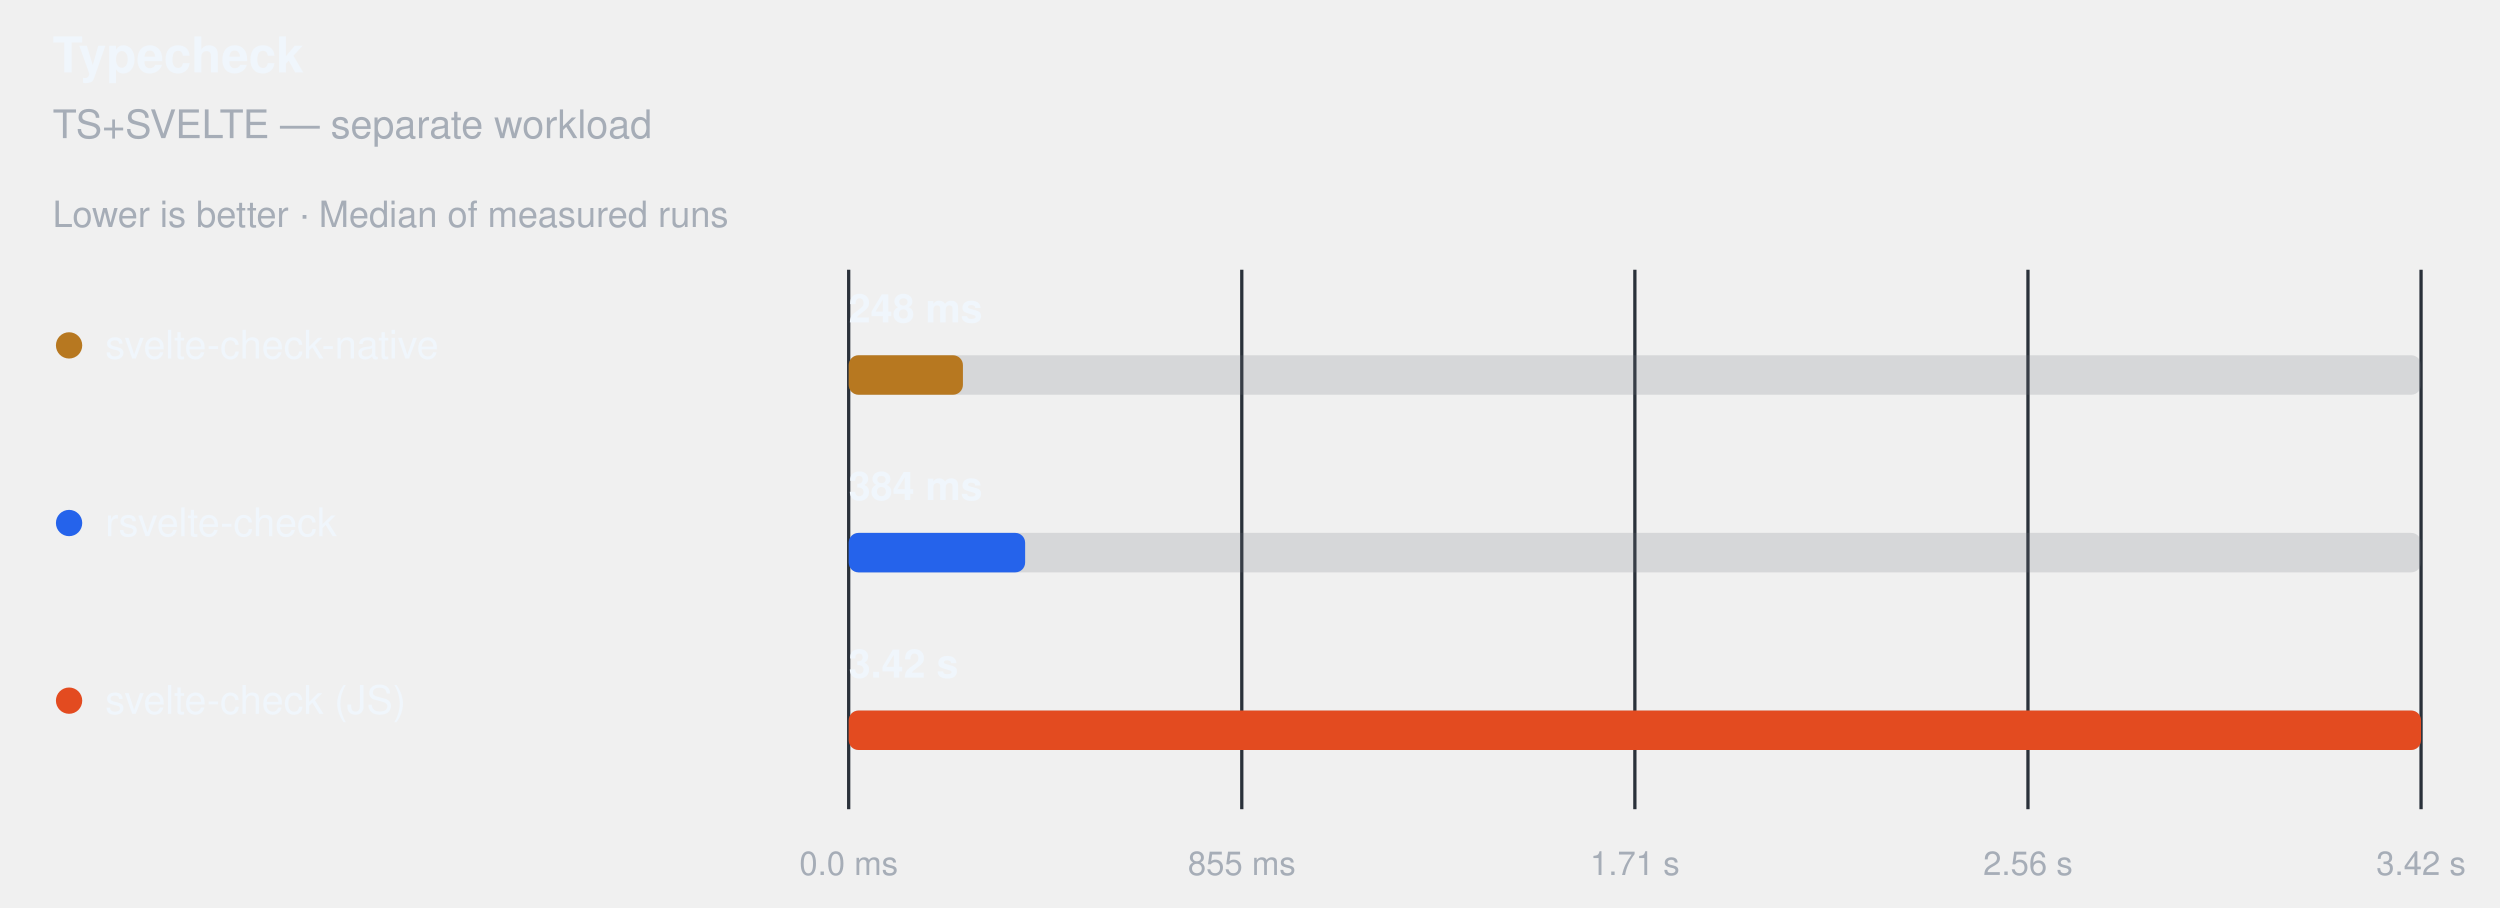
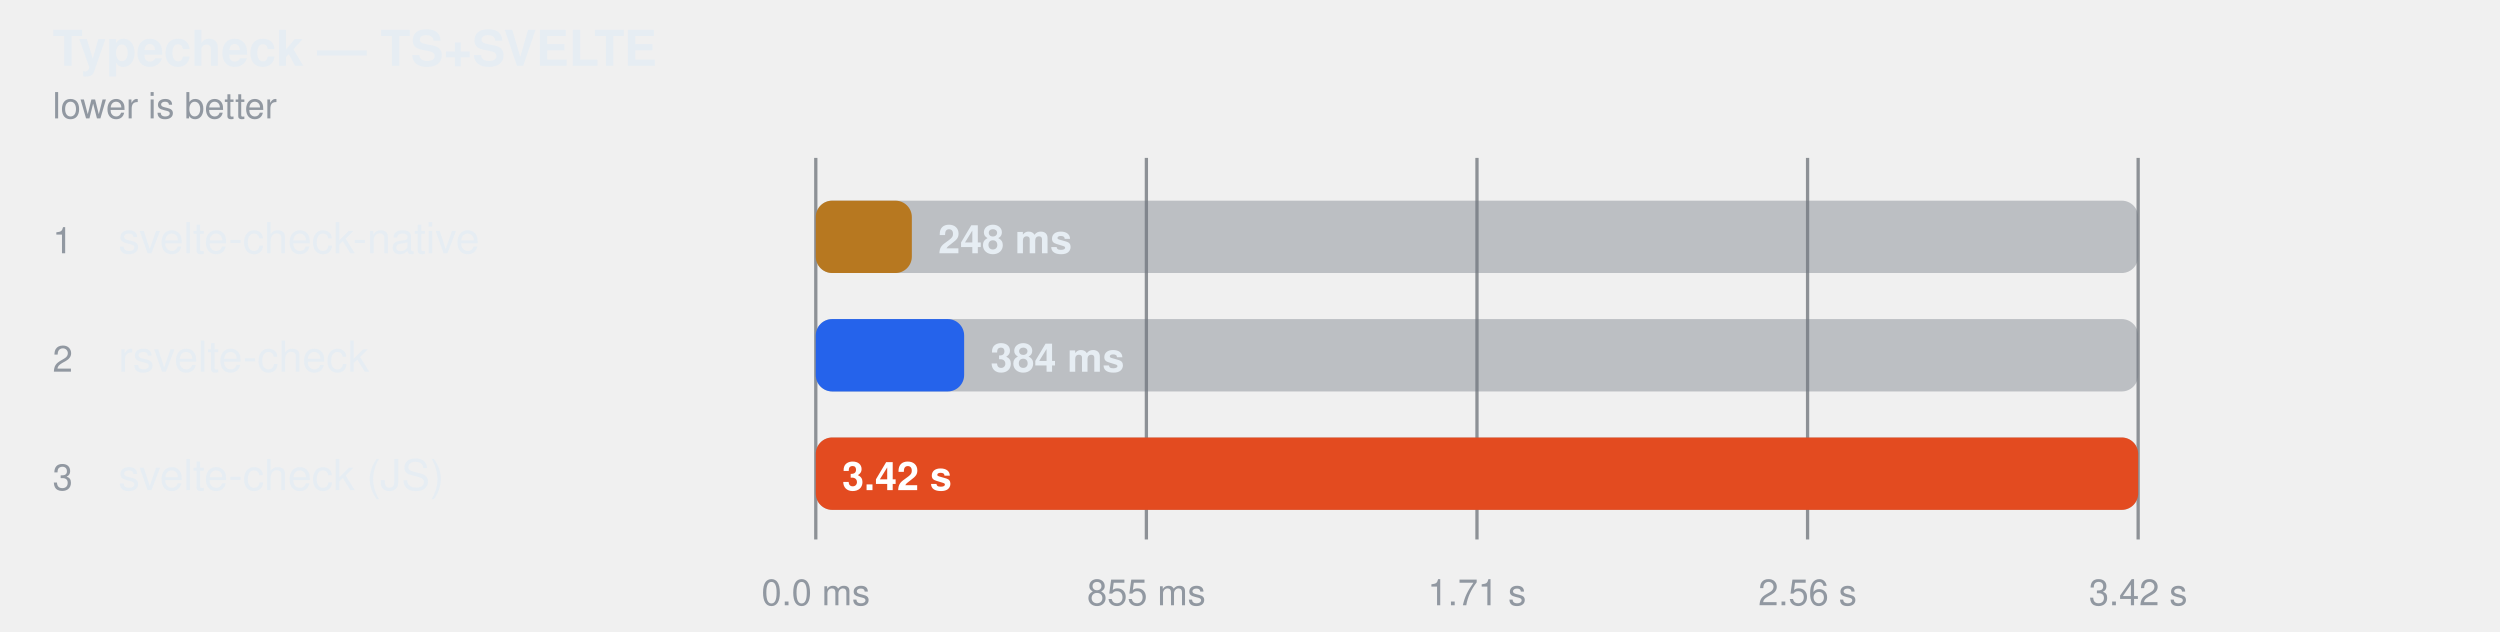
- <svg xmlns="http://www.w3.org/2000/svg" width="760" height="276" viewBox="0 0 760 276" role="img" aria-label="Typecheck">
-   <style>text{font-family:-apple-system,BlinkMacSystemFont,"Segoe UI",Helvetica,Arial,sans-serif;}</style>
-   <text x="16" y="22" fill="#f0f6fc" font-size="15" font-weight="600">Typecheck</text>
-   <text x="16" y="42" fill="#a6adb7" font-size="12">TS+SVELTE — separate workload</text>
-   <text x="16" y="69" fill="#a6adb7" font-size="11">Lower is better · Median of measured runs</text>
-   <line x1="258" y1="82" x2="258" y2="246" stroke="#2a313a" />
-   <text x="258" y="266" fill="#a6adb7" font-size="10" text-anchor="middle">0.0 ms</text>
-   <line x1="377.5" y1="82" x2="377.5" y2="246" stroke="#2a313a" />
-   <text x="377.5" y="266" fill="#a6adb7" font-size="10" text-anchor="middle">855 ms</text>
-   <line x1="497" y1="82" x2="497" y2="246" stroke="#2a313a" />
-   <text x="497" y="266" fill="#a6adb7" font-size="10" text-anchor="middle">1.71 s</text>
-   <line x1="616.5" y1="82" x2="616.5" y2="246" stroke="#2a313a" />
-   <text x="616.5" y="266" fill="#a6adb7" font-size="10" text-anchor="middle">2.56 s</text>
-   <line x1="736" y1="82" x2="736" y2="246" stroke="#2a313a" />
-   <text x="736" y="266" fill="#a6adb7" font-size="10" text-anchor="middle">3.42 s</text>
-   <g data-tool="svelte-check-native">
-     <circle cx="21" cy="105" r="4" fill="#b77820" />
-     <text x="32" y="109" fill="#f0f6fc" font-size="12" font-weight="500">svelte-check-native</text>
-     <rect x="258" y="108" width="478" height="12" rx="3" fill="#6e768133" />
-     <rect data-series="primary" x="258" y="108" width="34.73" height="12" rx="3" fill="#b77820" />
-     <text x="258" y="98" fill="#f0f6fc" font-size="12" font-weight="600">248 ms</text>
-   </g>
-   <g data-tool="rsvelte-check">
-     <circle cx="21" cy="159" r="4" fill="#2563eb" />
-     <text x="32" y="163" fill="#f0f6fc" font-size="12" font-weight="500">rsvelte-check</text>
-     <rect x="258" y="162" width="478" height="12" rx="3" fill="#6e768133" />
-     <rect data-series="primary" x="258" y="162" width="53.64" height="12" rx="3" fill="#2563eb" />
-     <text x="258" y="152" fill="#f0f6fc" font-size="12" font-weight="600">384 ms</text>
-   </g>
-   <g data-tool="svelte-check (JS)">
-     <circle cx="21" cy="213" r="4" fill="#e34b20" />
-     <text x="32" y="217" fill="#f0f6fc" font-size="12" font-weight="500">svelte-check (JS)</text>
-     <rect x="258" y="216" width="478" height="12" rx="3" fill="#6e768133" />
-     <rect data-series="primary" x="258" y="216" width="478.00" height="12" rx="3" fill="#e34b20" />
-     <text x="258" y="206" fill="#f0f6fc" font-size="12" font-weight="600">3.42 s</text>
-   </g>
+ <svg xmlns="http://www.w3.org/2000/svg" width="760" height="192" viewBox="0 0 760 192" role="img" aria-label="Typecheck — TS+SVELTE">
+   <style>
+     text { font-family: -apple-system, BlinkMacSystemFont, "Segoe UI", Helvetica, Arial, sans-serif; }
+   </style>
+   <text fill="#e6edf3" x="16" y="20" font-size="15" font-weight="600">Typecheck — TS+SVELTE</text>
+   <text fill="#9198a1" x="16" y="36" font-size="11">lower is better</text>
+   <line x1="248" y1="48" x2="248" y2="164" stroke="#3d444d" stroke-opacity="0.55" />
+   <text fill="#9198a1" x="248" y="184" text-anchor="middle" font-size="11">0.0 ms</text>
+   <line x1="348.5" y1="48" x2="348.5" y2="164" stroke="#3d444d" stroke-opacity="0.55" />
+   <text fill="#9198a1" x="348.5" y="184" text-anchor="middle" font-size="11">855 ms</text>
+   <line x1="449" y1="48" x2="449" y2="164" stroke="#3d444d" stroke-opacity="0.55" />
+   <text fill="#9198a1" x="449" y="184" text-anchor="middle" font-size="11">1.71 s</text>
+   <line x1="549.5" y1="48" x2="549.5" y2="164" stroke="#3d444d" stroke-opacity="0.55" />
+   <text fill="#9198a1" x="549.5" y="184" text-anchor="middle" font-size="11">2.56 s</text>
+   <line x1="650" y1="48" x2="650" y2="164" stroke="#3d444d" stroke-opacity="0.55" />
+   <text fill="#9198a1" x="650" y="184" text-anchor="middle" font-size="11">3.42 s</text>
+   <text fill="#9198a1" x="16" y="77" font-size="11">1</text>
+   <text fill="#e6edf3" x="36" y="77" font-size="13">svelte-check-native</text>
+   <rect x="248" y="61" width="402" height="22" rx="5" fill="#6e768166" />
+   <rect x="248" y="61" width="29.2" height="22" rx="5" fill="#b77820" />
+   <text fill="#e6edf3" x="285.209" y="77" font-size="12" font-weight="600">248 ms</text>
+   <text fill="#9198a1" x="16" y="113" font-size="11">2</text>
+   <text fill="#e6edf3" x="36" y="113" font-size="13">rsvelte-check</text>
+   <rect x="248" y="97" width="402" height="22" rx="5" fill="#6e768166" />
+   <rect x="248" y="97" width="45.1" height="22" rx="5" fill="#2563eb" />
+   <text fill="#e6edf3" x="301.111" y="113" font-size="12" font-weight="600">384 ms</text>
+   <text fill="#9198a1" x="16" y="149" font-size="11">3</text>
+   <text fill="#e6edf3" x="36" y="149" font-size="13">svelte-check (JS)</text>
+   <rect x="248" y="133" width="402" height="22" rx="5" fill="#6e768166" />
+   <rect x="248" y="133" width="402.0" height="22" rx="5" fill="#e34b20" />
+   <text fill="#ffffff" x="256" y="149" font-size="12" font-weight="600">3.42 s</text>
</svg>
